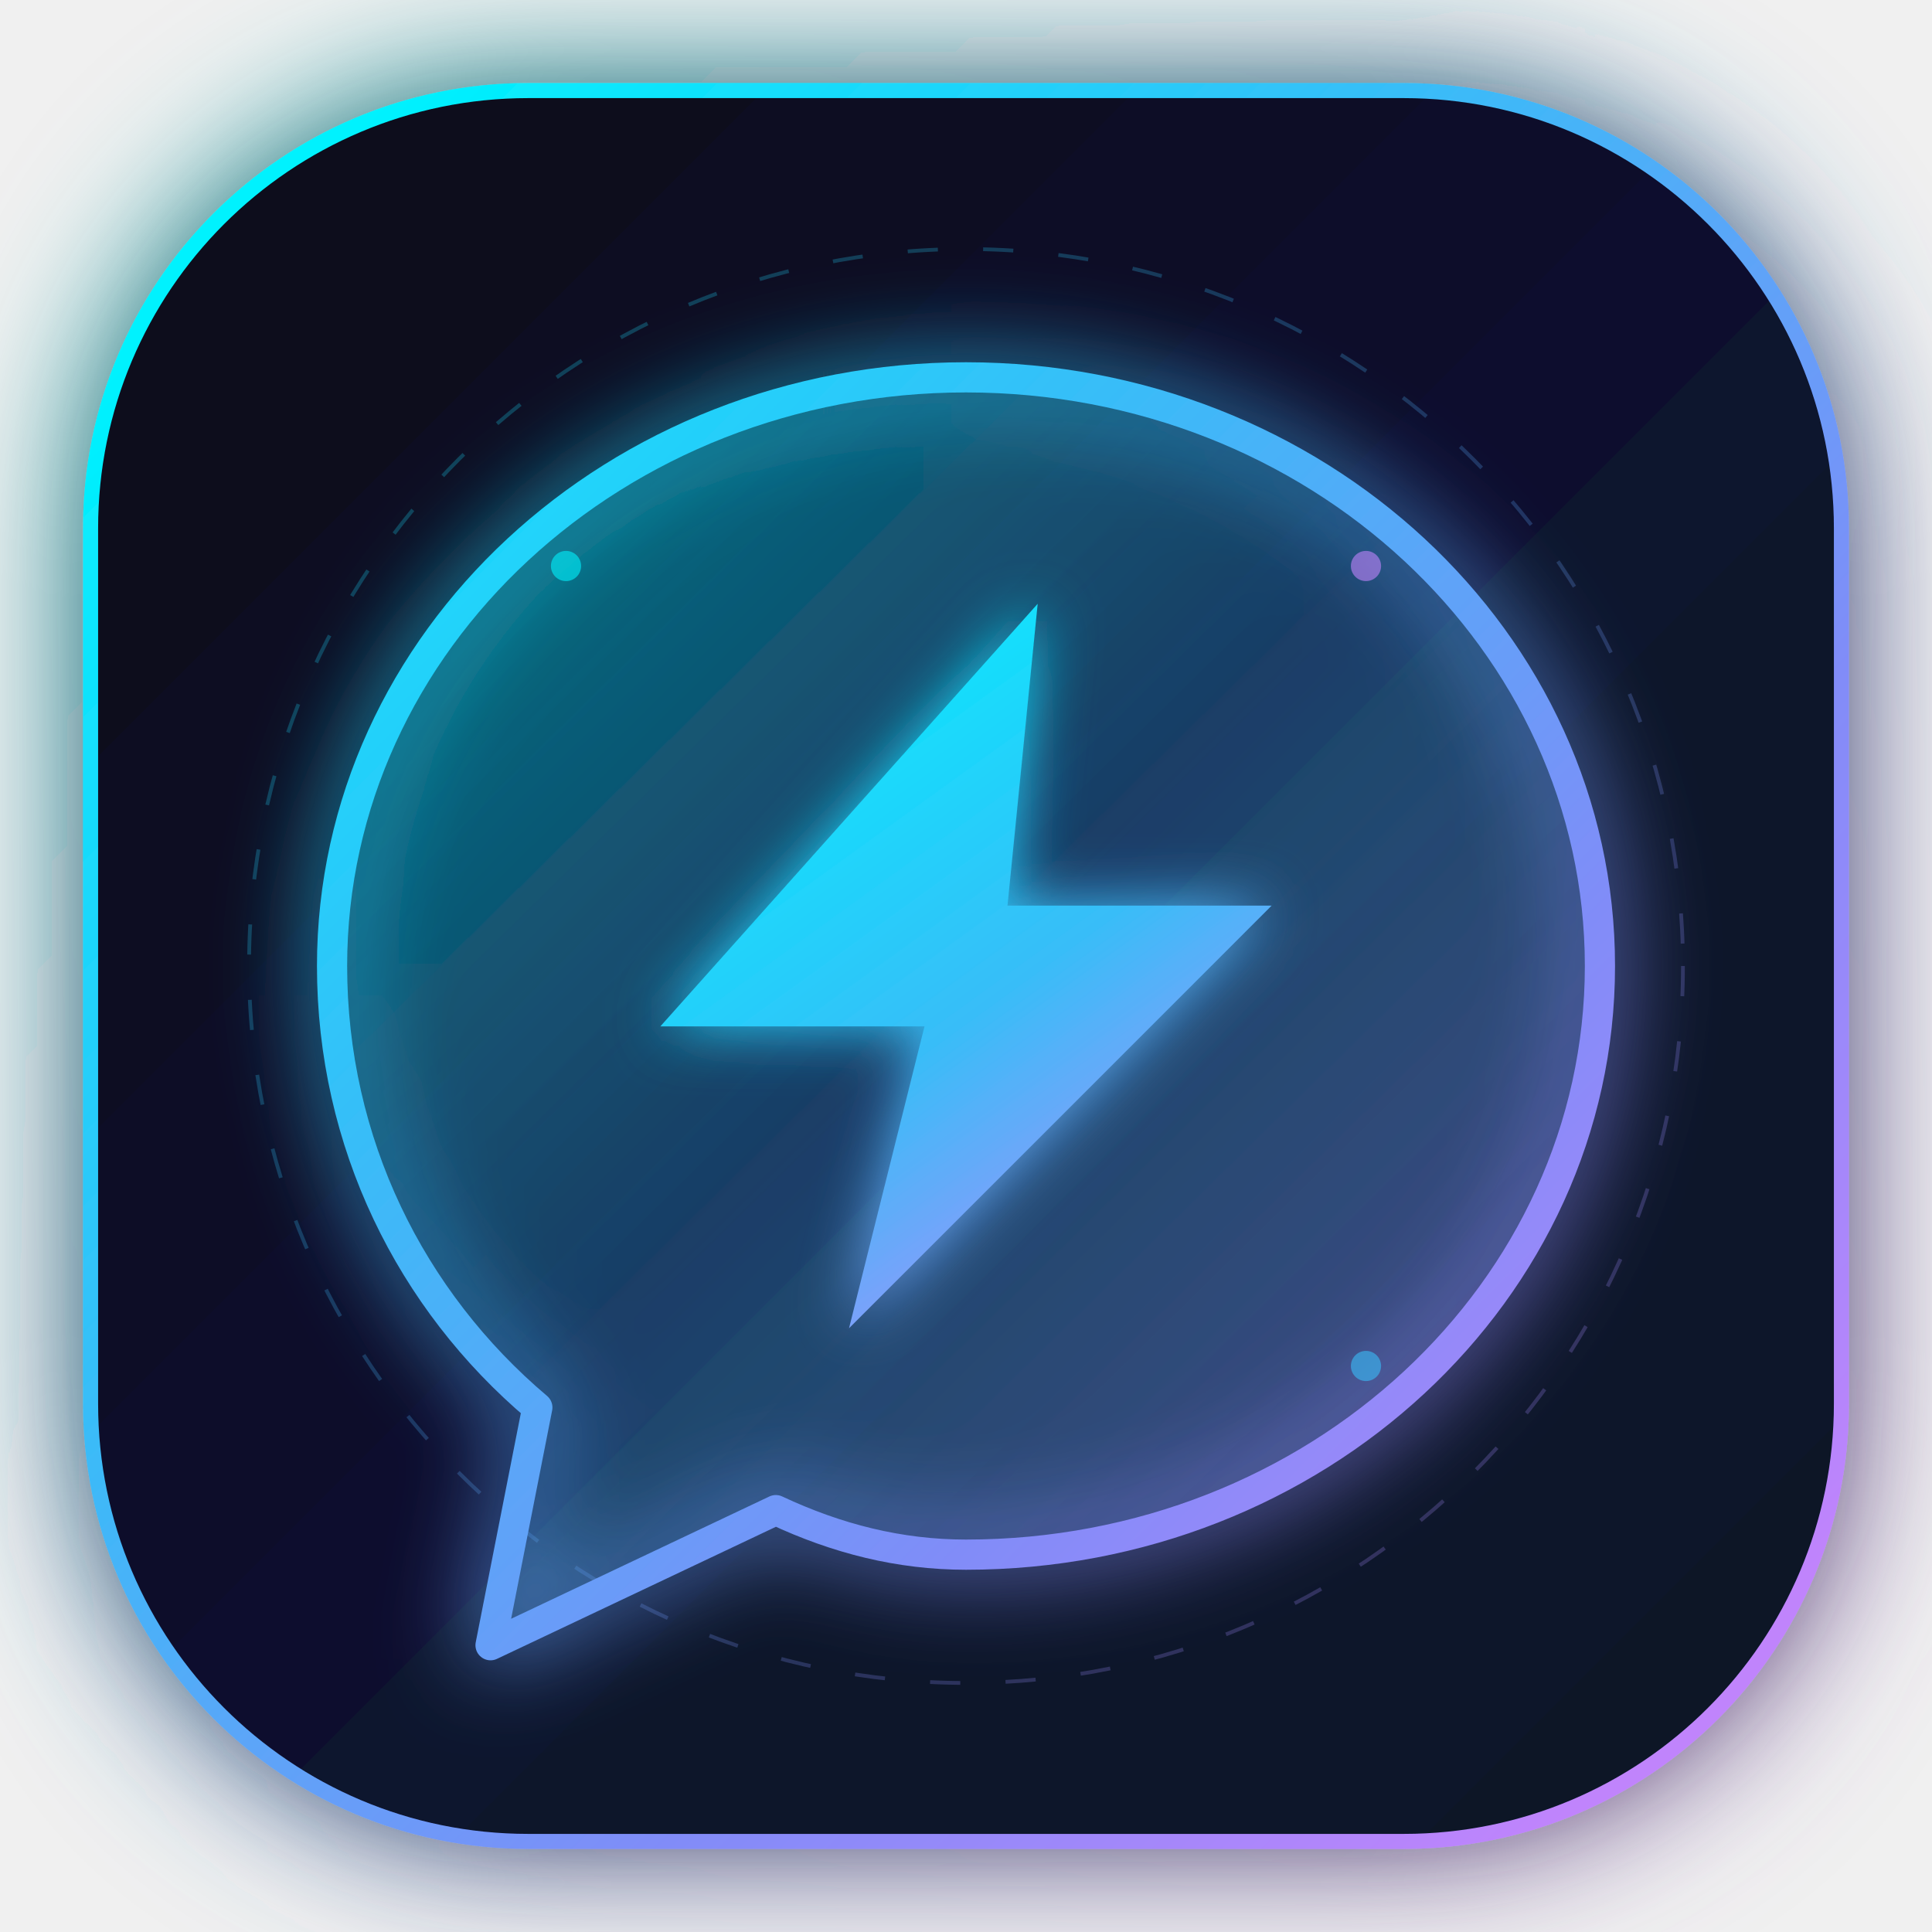
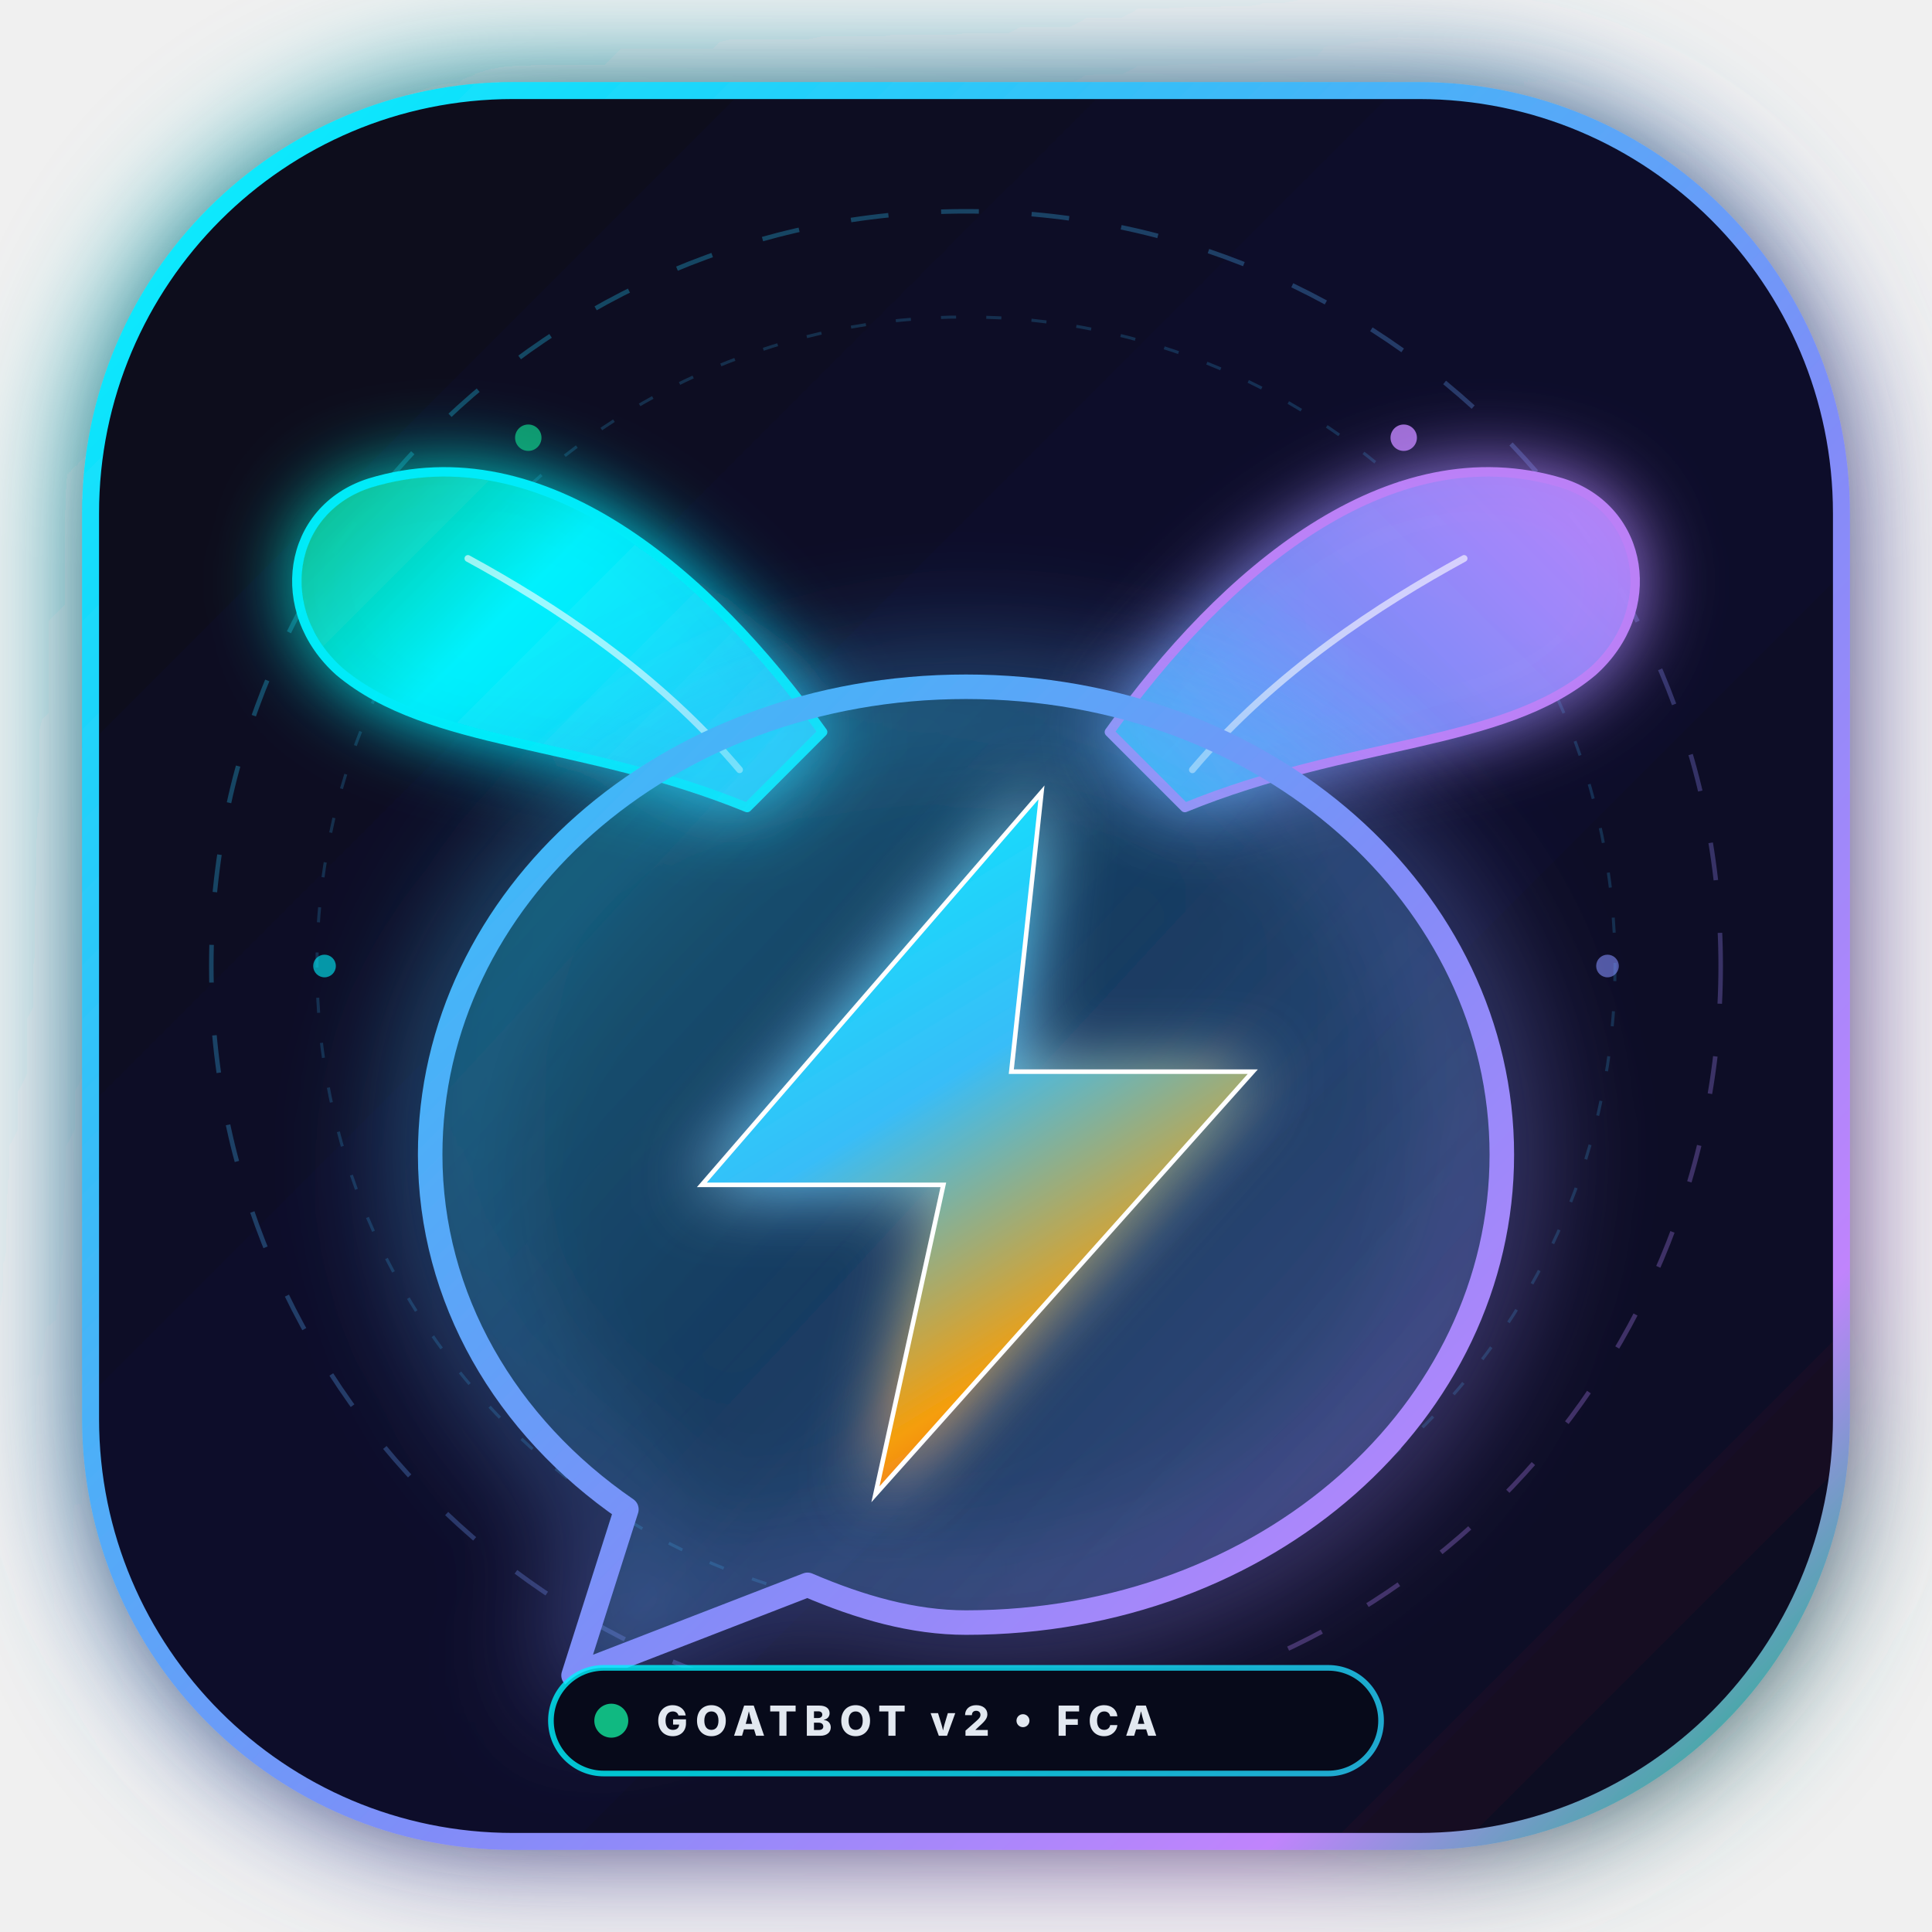
<svg xmlns="http://www.w3.org/2000/svg" width="512" height="512" viewBox="0 0 512 512" fill="none" role="img" aria-labelledby="logoTitle logoDesc">
  <defs>
-     <linearGradient id="bgGrad" x1="0" y1="0" x2="512" y2="512" gradientUnits="userSpaceOnUse">
-       <stop stop-color="#070914" />
-       <stop offset="0.5" stop-color="#0f112e" />
-       <stop offset="1" stop-color="#061826" />
+     <linearGradient id="fcaBgGrad" x1="0" y1="0" x2="512" y2="512" gradientUnits="userSpaceOnUse">
+       <stop stop-color="#050714" />
+       <stop offset="0.45" stop-color="#0b112c" />
+       <stop offset="0.85" stop-color="#120c24" />
+       <stop offset="1" stop-color="#051824" />
    </linearGradient>
-     <linearGradient id="neonAccent" x1="64" y1="64" x2="448" y2="448" gradientUnits="userSpaceOnUse">
+     <linearGradient id="fcaNeonRim" x1="32" y1="32" x2="480" y2="480" gradientUnits="userSpaceOnUse">
      <stop stop-color="#00F2FE" />
-       <stop offset="0.35" stop-color="#38BDF8" />
-       <stop offset="0.7" stop-color="#818CF8" />
-       <stop offset="1" stop-color="#C084FC" />
+       <stop offset="0.3" stop-color="#38BDF8" />
+       <stop offset="0.6" stop-color="#818CF8" />
+       <stop offset="0.85" stop-color="#C084FC" />
+       <stop offset="1" stop-color="#10B981" />
    </linearGradient>
-     <linearGradient id="bubbleGrad" x1="128" y1="120" x2="384" y2="380" gradientUnits="userSpaceOnUse">
-       <stop stop-color="#00F2FE" stop-opacity="0.25" />
-       <stop offset="0.5" stop-color="#38BDF8" stop-opacity="0.15" />
-       <stop offset="1" stop-color="#818CF8" stop-opacity="0.25" />
+     <linearGradient id="hornGradLeft" x1="100" y1="100" x2="220" y2="220" gradientUnits="userSpaceOnUse">
+       <stop stop-color="#10B981" />
+       <stop offset="0.4" stop-color="#00F2FE" />
+       <stop offset="1" stop-color="#38BDF8" />
    </linearGradient>
-     <linearGradient id="boltGrad" x1="200" y1="160" x2="330" y2="340" gradientUnits="userSpaceOnUse">
+     <linearGradient id="hornGradRight" x1="412" y1="100" x2="292" y2="220" gradientUnits="userSpaceOnUse">
+       <stop stop-color="#C084FC" />
+       <stop offset="0.5" stop-color="#818CF8" />
+       <stop offset="1" stop-color="#38BDF8" />
+     </linearGradient>
+     <linearGradient id="fcaBubbleGrad" x1="120" y1="170" x2="390" y2="420" gradientUnits="userSpaceOnUse">
+       <stop stop-color="#00F2FE" stop-opacity="0.22" />
+       <stop offset="0.5" stop-color="#38BDF8" stop-opacity="0.14" />
+       <stop offset="1" stop-color="#818CF8" stop-opacity="0.26" />
+     </linearGradient>
+     <linearGradient id="fcaBoltGrad" x1="210" y1="200" x2="320" y2="380" gradientUnits="userSpaceOnUse">
      <stop stop-color="#00F2FE" />
-       <stop offset="0.55" stop-color="#38BDF8" />
-       <stop offset="1" stop-color="#C084FC" />
+       <stop offset="0.45" stop-color="#38BDF8" />
+       <stop offset="0.8" stop-color="#F59E0B" />
+       <stop offset="1" stop-color="#EF4444" />
    </linearGradient>
-     <filter id="outerGlow" x="-20%" y="-20%" width="140%" height="140%">
-       <feGaussianBlur stdDeviation="20" result="blur" />
+     <filter id="fcaOuterGlow" x="-20%" y="-20%" width="140%" height="140%">
+       <feGaussianBlur stdDeviation="16" result="blur" />
      <feMerge>
        <feMergeNode in="blur" />
        <feMergeNode in="SourceGraphic" />
      </feMerge>
    </filter>
-     <filter id="iconGlow" x="-30%" y="-30%" width="160%" height="160%">
-       <feGaussianBlur stdDeviation="12" result="blur" />
+     <filter id="fcaHornGlow" x="-30%" y="-30%" width="160%" height="160%">
+       <feGaussianBlur stdDeviation="10" result="blur" />
      <feMerge>
        <feMergeNode in="blur" />
        <feMergeNode in="SourceGraphic" />
      </feMerge>
    </filter>
-     <filter id="boltGlow" x="-40%" y="-40%" width="180%" height="180%">
-       <feGaussianBlur stdDeviation="8" result="blur" />
+     <filter id="fcaBoltGlow" x="-35%" y="-35%" width="170%" height="170%">
+       <feGaussianBlur stdDeviation="9" result="blur" />
      <feMerge>
        <feMergeNode in="blur" />
        <feMergeNode in="SourceGraphic" />
      </feMerge>
    </filter>
  </defs>
-   <rect x="24" y="24" width="464" height="464" rx="116" fill="url(#bgGrad)" stroke="url(#neonAccent)" stroke-width="4" filter="url(#outerGlow)" />
-   <circle cx="256" cy="256" r="190" stroke="url(#neonAccent)" stroke-width="1" stroke-dasharray="8 12" stroke-opacity="0.25">
-     <animateTransform attributeName="transform" type="rotate" from="0 256 256" to="360 256 256" dur="30s" repeatCount="indefinite" />
+   <rect x="24" y="24" width="464" height="464" rx="112" fill="url(#fcaBgGrad)" stroke="url(#fcaNeonRim)" stroke-width="4.5" filter="url(#fcaOuterGlow)" />
+   <circle cx="256" cy="256" r="200" stroke="url(#fcaNeonRim)" stroke-width="1.2" stroke-dasharray="10 14" stroke-opacity="0.3">
+     <animateTransform attributeName="transform" type="rotate" from="0 256 256" to="360 256 256" dur="36s" repeatCount="indefinite" />
  </circle>
-   <g filter="url(#iconGlow)">
-     <path d="M256 100C163.2 100 88 169.8 88 256C88 302.8 108.8 344.6 142.4 373L130 436L205.6 400.2C221.8 407.8 238.4 412 256 412C348.8 412 424 342.2 424 256C424 169.8 348.8 100 256 100Z" fill="url(#bubbleGrad)" stroke="url(#neonAccent)" stroke-width="8" stroke-linejoin="round" />
+   <circle cx="256" cy="256" r="172" stroke="#38BDF8" stroke-width="0.8" stroke-opacity="0.2" stroke-dasharray="4 8" />
+   <g filter="url(#fcaHornGlow)">
+     <path d="M 218 194 C 188 152 144 114 98 128 C 76 135 72 162 90 178 C 114 198 154 196 198 214 Z" fill="url(#hornGradLeft)" stroke="#00F2FE" stroke-width="2.5" stroke-linejoin="round" opacity="0.95" />
+     <path d="M 124 148 C 146 160 174 178 196 204" stroke="#FFFFFF" stroke-width="1.8" stroke-linecap="round" opacity="0.6" />
+     <path d="M 294 194 C 324 152 368 114 414 128 C 436 135 440 162 422 178 C 398 198 358 196 314 214 Z" fill="url(#hornGradRight)" stroke="#C084FC" stroke-width="2.5" stroke-linejoin="round" opacity="0.95" />
+     <path d="M 388 148 C 366 160 338 178 316 204" stroke="#FFFFFF" stroke-width="1.8" stroke-linecap="round" opacity="0.6" />
  </g>
-   <g filter="url(#boltGlow)">
-     <path d="M275 160L175 272H245L225 352L337 240H267L275 160Z" fill="url(#boltGrad)">
-       <animate attributeName="opacity" values="1;0.82;1" dur="2.5s" repeatCount="indefinite" />
+   <g filter="url(#fcaOuterGlow)">
+     <path d="M 256 182 C 176 182 114 238 114 306 C 114 344 134 378 166 400 L 152 444 L 214 420 C 228 426 242 430 256 430 C 336 430 398 374 398 306 C 398 238 336 182 256 182 Z" fill="url(#fcaBubbleGrad)" stroke="url(#fcaNeonRim)" stroke-width="6.5" stroke-linejoin="round" />
+   </g>
+   <g filter="url(#fcaBoltGlow)">
+     <path d="M 276 210 L 186 314 H 250 L 232 396 L 332 284 H 268 L 276 210 Z" fill="url(#fcaBoltGrad)" stroke="#FFFFFF" stroke-width="1.2">
+       <animate attributeName="opacity" values="1;0.8;1" dur="2.4s" repeatCount="indefinite" />
    </path>
  </g>
-   <circle cx="150" cy="150" r="4" fill="#00F2FE" opacity="0.6" />
-   <circle cx="362" cy="150" r="4" fill="#C084FC" opacity="0.6" />
-   <circle cx="362" cy="362" r="4" fill="#38BDF8" opacity="0.6" />
+   <g transform="translate(146, 442)">
+     <rect x="0" y="0" width="220" height="28" rx="14" fill="#070A1A" stroke="url(#fcaNeonRim)" stroke-width="1.5" stroke-opacity="0.8" />
+     <circle cx="16" cy="14" r="4.5" fill="#10B981">
+       <animate attributeName="opacity" values="1;0.35;1" dur="1.8s" repeatCount="indefinite" />
+     </circle>
+     <text x="28" y="18" fill="#E2E8F0" font-family="Inter,Segoe UI,Arial,sans-serif" font-size="11" font-weight="800" letter-spacing="2">GOATBOT v2 • FCA</text>
+   </g>
+   <circle cx="140" cy="116" r="3.5" fill="#10B981" opacity="0.8" />
+   <circle cx="372" cy="116" r="3.5" fill="#C084FC" opacity="0.8" />
+   <circle cx="86" cy="256" r="3" fill="#00F2FE" opacity="0.6" />
+   <circle cx="426" cy="256" r="3" fill="#818CF8" opacity="0.6" />
</svg>
